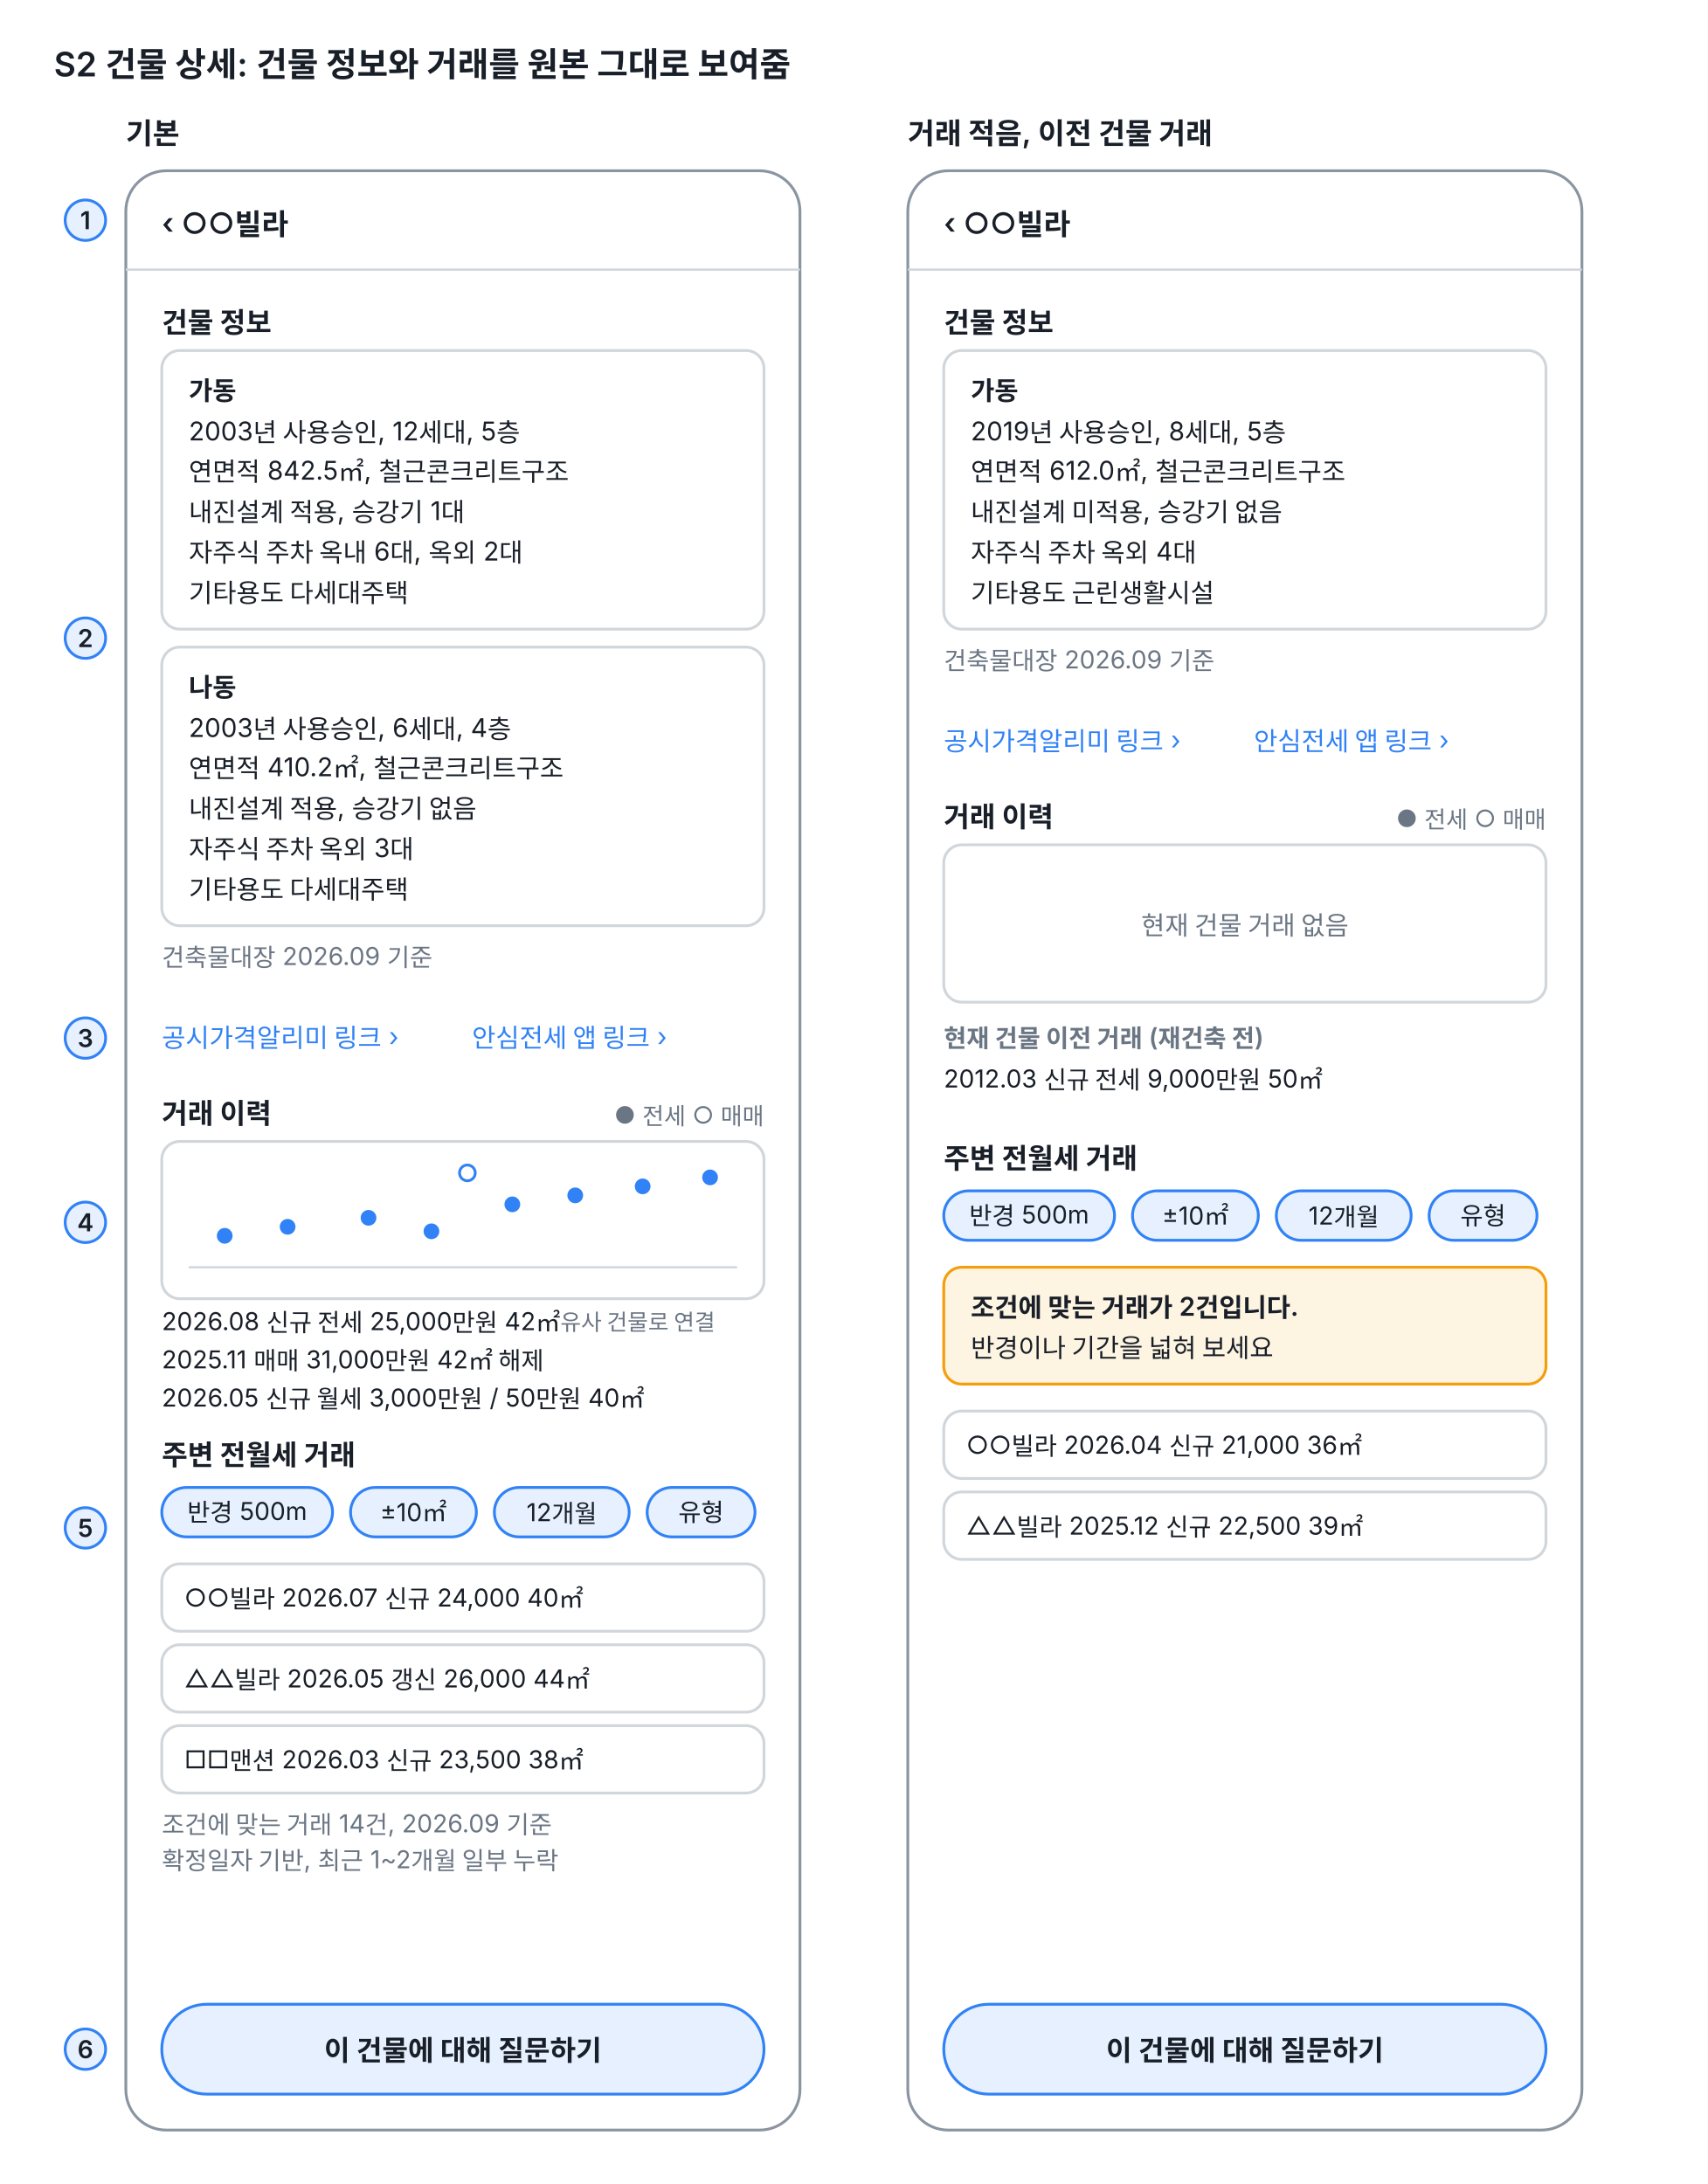
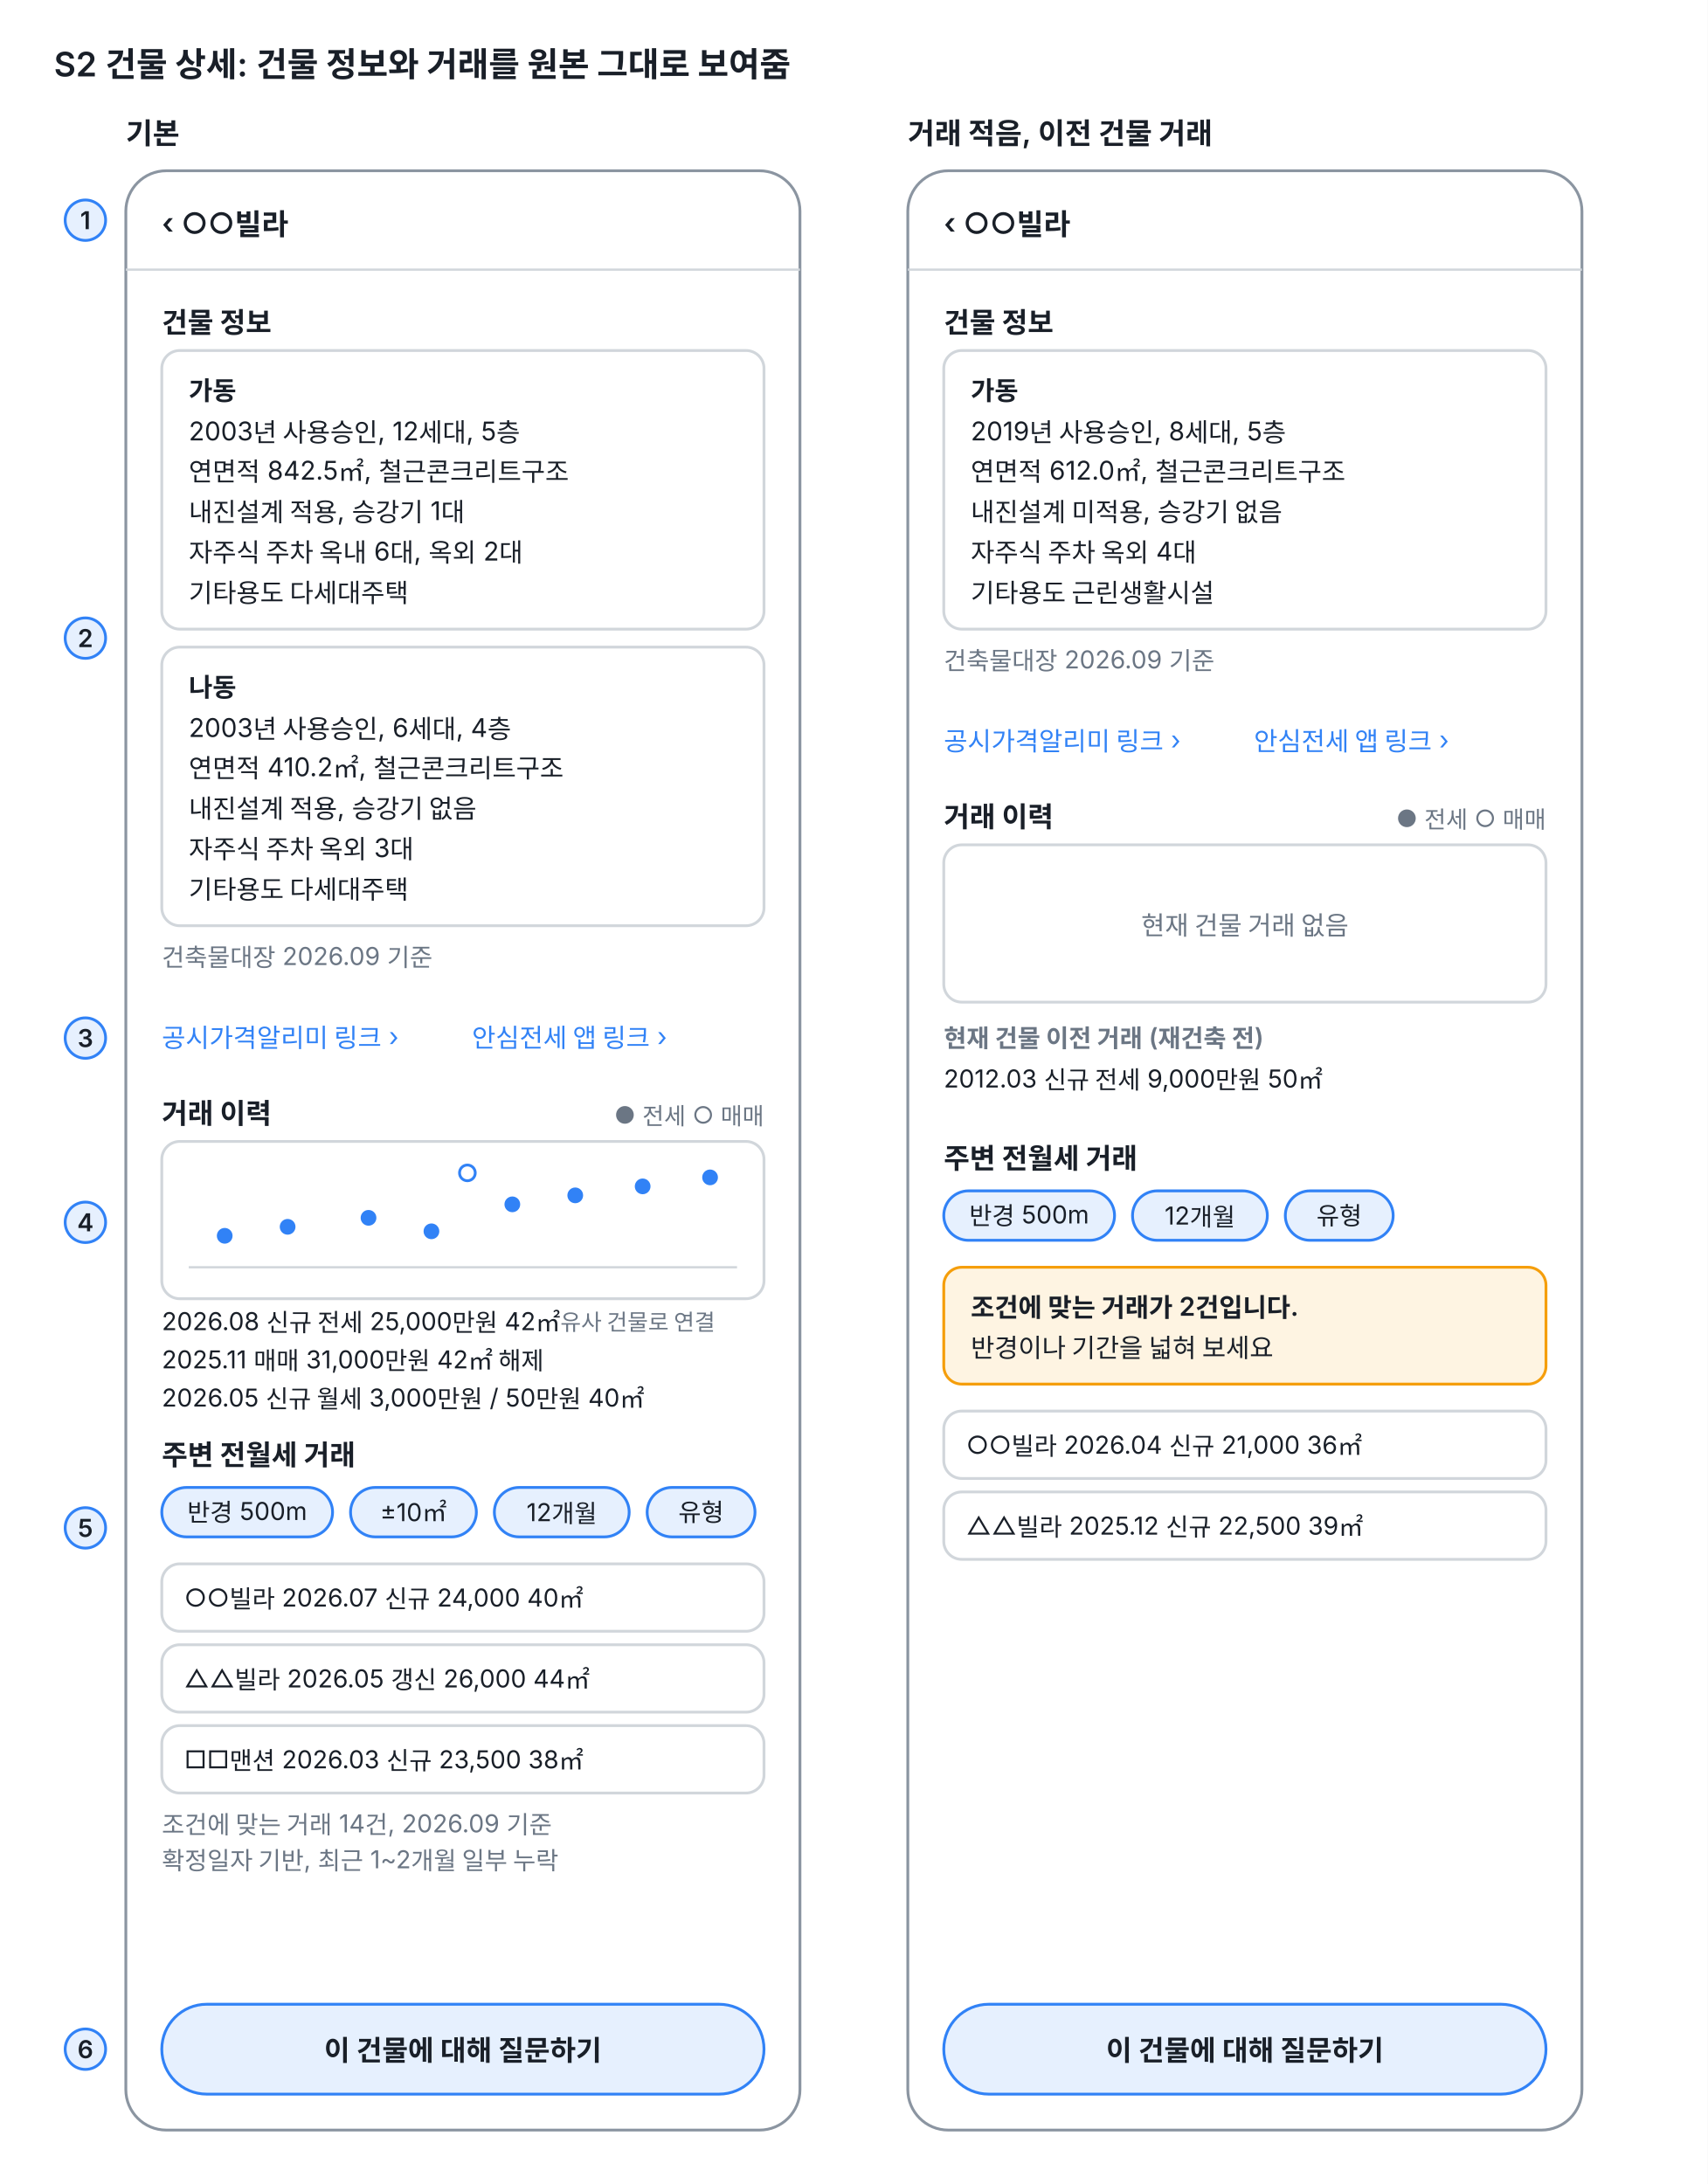
<svg xmlns="http://www.w3.org/2000/svg" font-family="-apple-system, 'Apple SD Gothic Neo', 'Noto Sans KR', sans-serif" viewBox="0 0 760 972" role="img" aria-label="S2 건물 상세: 건물 정보와 거래를 원본 그대로 보여줌" font-size="12">
  <rect width="100%" height="100%" fill="#ffffff" />
  <text x="24" y="34" font-size="15" font-weight="600" fill="#191f28">S2 건물 상세: 건물 정보와 거래를 원본 그대로 보여줌</text>
  <text x="56" y="64" font-size="13" font-weight="600" fill="#191f28">기본</text>
  <text x="404" y="64" font-size="13" font-weight="600" fill="#191f28">거래 적음, 이전 건물 거래</text>
  <g>
    <rect x="56" y="76" width="300" height="872" rx="18" fill="none" stroke="#8b95a1" stroke-width="1.25" />
    <line x1="56" x2="356" y1="120" y2="120" stroke="#d1d6db" />
    <text x="72" y="104" font-size="13" font-weight="600" fill="#191f28">‹ ○○빌라</text>
    <text x="72" y="148" font-size="12.5" font-weight="600" fill="#191f28">건물 정보</text>
    <rect x="72" y="156" width="268" height="124" rx="8" fill="none" stroke="#d1d6db" stroke-width="1.25" />
    <text x="84" y="178" font-size="11.5" font-weight="600" fill="#191f28">가동</text>
    <text x="84" y="196" font-size="11.5" fill="#191f28">2003년 사용승인, 12세대, 5층</text>
    <text x="84" y="214" font-size="11.5" fill="#191f28">연면적 842.5㎡, 철근콘크리트구조</text>
    <text x="84" y="232" font-size="11.5" fill="#191f28">내진설계 적용, 승강기 1대</text>
    <text x="84" y="250" font-size="11.5" fill="#191f28">자주식 주차 옥내 6대, 옥외 2대</text>
    <text x="84" y="268" font-size="11.5" fill="#191f28">기타용도 다세대주택</text>
    <rect x="72" y="288" width="268" height="124" rx="8" fill="none" stroke="#d1d6db" stroke-width="1.25" />
    <text x="84" y="310" font-size="11.5" font-weight="600" fill="#191f28">나동</text>
    <text x="84" y="328" font-size="11.5" fill="#191f28">2003년 사용승인, 6세대, 4층</text>
    <text x="84" y="346" font-size="11.5" fill="#191f28">연면적 410.2㎡, 철근콘크리트구조</text>
    <text x="84" y="364" font-size="11.5" fill="#191f28">내진설계 적용, 승강기 없음</text>
    <text x="84" y="382" font-size="11.5" fill="#191f28">자주식 주차 옥외 3대</text>
    <text x="84" y="400" font-size="11.5" fill="#191f28">기타용도 다세대주택</text>
    <text x="72" y="430" font-size="11" fill="#6b7684">건축물대장 2026.09 기준</text>
    <text x="72" y="466" font-size="11.5" fill="#3182f6">공시가격알리미 링크 ›</text>
    <text x="210" y="466" font-size="11.5" fill="#3182f6">안심전세 앱 링크 ›</text>
    <text x="72" y="500" font-size="12.5" font-weight="600" fill="#191f28">거래 이력</text>
    <text x="340" y="500" font-size="10.5" text-anchor="end" fill="#6b7684">● 전세  ○ 매매</text>
    <rect x="72" y="508" width="268" height="70" rx="8" fill="none" stroke="#d1d6db" stroke-width="1.25" />
    <line x1="84" x2="328" y1="564" y2="564" stroke="#d1d6db" />
    <circle cx="100" cy="550" r="3.5" fill="#3182f6" />
    <circle cx="128" cy="546" r="3.5" fill="#3182f6" />
    <circle cx="164" cy="542" r="3.5" fill="#3182f6" />
    <circle cx="192" cy="548" r="3.5" fill="#3182f6" />
    <circle cx="228" cy="536" r="3.5" fill="#3182f6" />
    <circle cx="256" cy="532" r="3.5" fill="#3182f6" />
    <circle cx="286" cy="528" r="3.5" fill="#3182f6" />
    <circle cx="316" cy="524" r="3.5" fill="#3182f6" />
    <circle cx="208" cy="522" r="3.5" fill="none" stroke="#3182f6" stroke-width="1.25" />
    <text x="72" y="592" font-size="11" fill="#191f28">2026.08  신규 전세  25,000만원  42㎡<tspan fill="#6b7684" font-size="10">  유사 건물로 연결</tspan>
    </text>
    <text x="72" y="609" font-size="11" fill="#191f28">2025.11  매매  31,000만원  42㎡  해제</text>
    <text x="72" y="626" font-size="11" fill="#191f28">2026.05  신규 월세  3,000만원 / 50만원  40㎡</text>
    <text x="72" y="652" font-size="12.5" font-weight="600" fill="#191f28">주변 전월세 거래</text>
    <rect x="72" y="662" width="76" height="22" rx="11" fill="#3182f6" fill-opacity="0.12" stroke="#3182f6" stroke-width="1.25" />
    <text x="110.0" y="677" font-size="11" text-anchor="middle" fill="#191f28">반경 500m</text>
    <rect x="156" y="662" width="56" height="22" rx="11" fill="#3182f6" fill-opacity="0.12" stroke="#3182f6" stroke-width="1.25" />
    <text x="184.0" y="677" font-size="11" text-anchor="middle" fill="#191f28">±10㎡</text>
    <rect x="220" y="662" width="60" height="22" rx="11" fill="#3182f6" fill-opacity="0.12" stroke="#3182f6" stroke-width="1.25" />
    <text x="250.0" y="677" font-size="11" text-anchor="middle" fill="#191f28">12개월</text>
    <rect x="288" y="662" width="48" height="22" rx="11" fill="#3182f6" fill-opacity="0.12" stroke="#3182f6" stroke-width="1.25" />
    <text x="312.0" y="677" font-size="11" text-anchor="middle" fill="#191f28">유형</text>
    <rect x="72" y="696" width="268" height="30" rx="8" fill="none" stroke="#d1d6db" stroke-width="1.25" />
    <text x="82" y="715" font-size="11" fill="#191f28">○○빌라  2026.07  신규  24,000  40㎡</text>
    <rect x="72" y="732" width="268" height="30" rx="8" fill="none" stroke="#d1d6db" stroke-width="1.25" />
    <text x="82" y="751" font-size="11" fill="#191f28">△△빌라  2026.05  갱신  26,000  44㎡</text>
    <rect x="72" y="768" width="268" height="30" rx="8" fill="none" stroke="#d1d6db" stroke-width="1.25" />
    <text x="82" y="787" font-size="11" fill="#191f28">□□맨션  2026.03  신규  23,500  38㎡</text>
    <text x="72" y="816" font-size="11" fill="#6b7684">조건에 맞는 거래 14건, 2026.09 기준</text>
    <text x="72" y="832" font-size="11" fill="#6b7684">확정일자 기반, 최근 1~2개월 일부 누락</text>
    <rect x="72" y="892" width="268" height="40" rx="20" fill="#3182f6" fill-opacity="0.12" stroke="#3182f6" stroke-width="1.25" />
    <text x="206.0" y="917" font-size="12.5" font-weight="600" text-anchor="middle" fill="#191f28">이 건물에 대해 질문하기</text>
  </g>
  <circle cx="38" cy="98" r="9" fill="#3182f6" fill-opacity="0.12" stroke="#3182f6" stroke-width="1.25" />
  <text x="38" y="102" font-size="11" font-weight="600" text-anchor="middle" fill="#191f28">1</text>
  <circle cx="38" cy="284" r="9" fill="#3182f6" fill-opacity="0.12" stroke="#3182f6" stroke-width="1.25" />
  <text x="38" y="288" font-size="11" font-weight="600" text-anchor="middle" fill="#191f28">2</text>
  <circle cx="38" cy="462" r="9" fill="#3182f6" fill-opacity="0.12" stroke="#3182f6" stroke-width="1.25" />
  <text x="38" y="466" font-size="11" font-weight="600" text-anchor="middle" fill="#191f28">3</text>
  <circle cx="38" cy="544" r="9" fill="#3182f6" fill-opacity="0.12" stroke="#3182f6" stroke-width="1.25" />
  <text x="38" y="548" font-size="11" font-weight="600" text-anchor="middle" fill="#191f28">4</text>
  <circle cx="38" cy="680" r="9" fill="#3182f6" fill-opacity="0.12" stroke="#3182f6" stroke-width="1.25" />
  <text x="38" y="684" font-size="11" font-weight="600" text-anchor="middle" fill="#191f28">5</text>
  <circle cx="38" cy="912" r="9" fill="#3182f6" fill-opacity="0.12" stroke="#3182f6" stroke-width="1.25" />
  <text x="38" y="916" font-size="11" font-weight="600" text-anchor="middle" fill="#191f28">6</text>
  <g>
    <rect x="404" y="76" width="300" height="872" rx="18" fill="none" stroke="#8b95a1" stroke-width="1.25" />
    <line x1="404" x2="704" y1="120" y2="120" stroke="#d1d6db" />
    <text x="420" y="104" font-size="13" font-weight="600" fill="#191f28">‹ ○○빌라</text>
    <text x="420" y="148" font-size="12.5" font-weight="600" fill="#191f28">건물 정보</text>
    <rect x="420" y="156" width="268" height="124" rx="8" fill="none" stroke="#d1d6db" stroke-width="1.25" />
    <text x="432" y="178" font-size="11.5" font-weight="600" fill="#191f28">가동</text>
    <text x="432" y="196" font-size="11.5" fill="#191f28">2019년 사용승인, 8세대, 5층</text>
    <text x="432" y="214" font-size="11.5" fill="#191f28">연면적 612.0㎡, 철근콘크리트구조</text>
    <text x="432" y="232" font-size="11.5" fill="#191f28">내진설계 미적용, 승강기 없음</text>
    <text x="432" y="250" font-size="11.5" fill="#191f28">자주식 주차 옥외 4대</text>
    <text x="432" y="268" font-size="11.5" fill="#191f28">기타용도 근린생활시설</text>
    <text x="420" y="298" font-size="11" fill="#6b7684">건축물대장 2026.09 기준</text>
    <text x="420" y="334" font-size="11.5" fill="#3182f6">공시가격알리미 링크 ›</text>
    <text x="558" y="334" font-size="11.5" fill="#3182f6">안심전세 앱 링크 ›</text>
    <text x="420" y="368" font-size="12.5" font-weight="600" fill="#191f28">거래 이력</text>
    <text x="688" y="368" font-size="10.5" text-anchor="end" fill="#6b7684">● 전세  ○ 매매</text>
    <rect x="420" y="376" width="268" height="70" rx="8" fill="none" stroke="#d1d6db" stroke-width="1.25" />
    <text x="554.0" y="416" font-size="11.5" text-anchor="middle" fill="#6b7684">현재 건물 거래 없음</text>
    <text x="420" y="466" font-size="11" font-weight="600" fill="#6b7684">현재 건물 이전 거래 (재건축 전)</text>
    <text x="420" y="484" font-size="11" fill="#191f28">2012.03  신규 전세  9,000만원  50㎡</text>
    <text x="420" y="520" font-size="12.5" font-weight="600" fill="#191f28">주변 전월세 거래</text>
    <rect x="420" y="530" width="76" height="22" rx="11" fill="#3182f6" fill-opacity="0.12" stroke="#3182f6" stroke-width="1.25" />
    <text x="458.0" y="545" font-size="11" text-anchor="middle" fill="#191f28">반경 500m</text>
-     <rect x="504" y="530" width="56" height="22" rx="11" fill="#3182f6" fill-opacity="0.12" stroke="#3182f6" stroke-width="1.25" />
-     <text x="532.0" y="545" font-size="11" text-anchor="middle" fill="#191f28">±10㎡</text>
-     <rect x="568" y="530" width="60" height="22" rx="11" fill="#3182f6" fill-opacity="0.12" stroke="#3182f6" stroke-width="1.25" />
-     <text x="598.0" y="545" font-size="11" text-anchor="middle" fill="#191f28">12개월</text>
-     <rect x="636" y="530" width="48" height="22" rx="11" fill="#3182f6" fill-opacity="0.12" stroke="#3182f6" stroke-width="1.25" />
-     <text x="660.0" y="545" font-size="11" text-anchor="middle" fill="#191f28">유형</text>
+     <rect x="504" y="530" width="60" height="22" rx="11" fill="#3182f6" fill-opacity="0.12" stroke="#3182f6" stroke-width="1.25" />
+     <text x="534.0" y="545" font-size="11" text-anchor="middle" fill="#191f28">12개월</text>
+     <rect x="572" y="530" width="48" height="22" rx="11" fill="#3182f6" fill-opacity="0.12" stroke="#3182f6" stroke-width="1.25" />
+     <text x="596.0" y="545" font-size="11" text-anchor="middle" fill="#191f28">유형</text>
    <rect x="420" y="564" width="268" height="52" rx="8" fill="#f59e0b" fill-opacity="0.12" stroke="#f59e0b" stroke-width="1.25" />
    <text x="432" y="586" font-size="11.5" font-weight="600" fill="#191f28">조건에 맞는 거래가 2건입니다.</text>
    <text x="432" y="604" font-size="11.5" fill="#191f28">반경이나 기간을 넓혀 보세요</text>
    <rect x="420" y="628" width="268" height="30" rx="8" fill="none" stroke="#d1d6db" stroke-width="1.25" />
    <text x="430" y="647" font-size="11" fill="#191f28">○○빌라  2026.04  신규  21,000  36㎡</text>
    <rect x="420" y="664" width="268" height="30" rx="8" fill="none" stroke="#d1d6db" stroke-width="1.25" />
    <text x="430" y="683" font-size="11" fill="#191f28">△△빌라  2025.12  신규  22,500  39㎡</text>
    <rect x="420" y="892" width="268" height="40" rx="20" fill="#3182f6" fill-opacity="0.12" stroke="#3182f6" stroke-width="1.25" />
    <text x="554.0" y="917" font-size="12.5" font-weight="600" text-anchor="middle" fill="#191f28">이 건물에 대해 질문하기</text>
  </g>
</svg>
